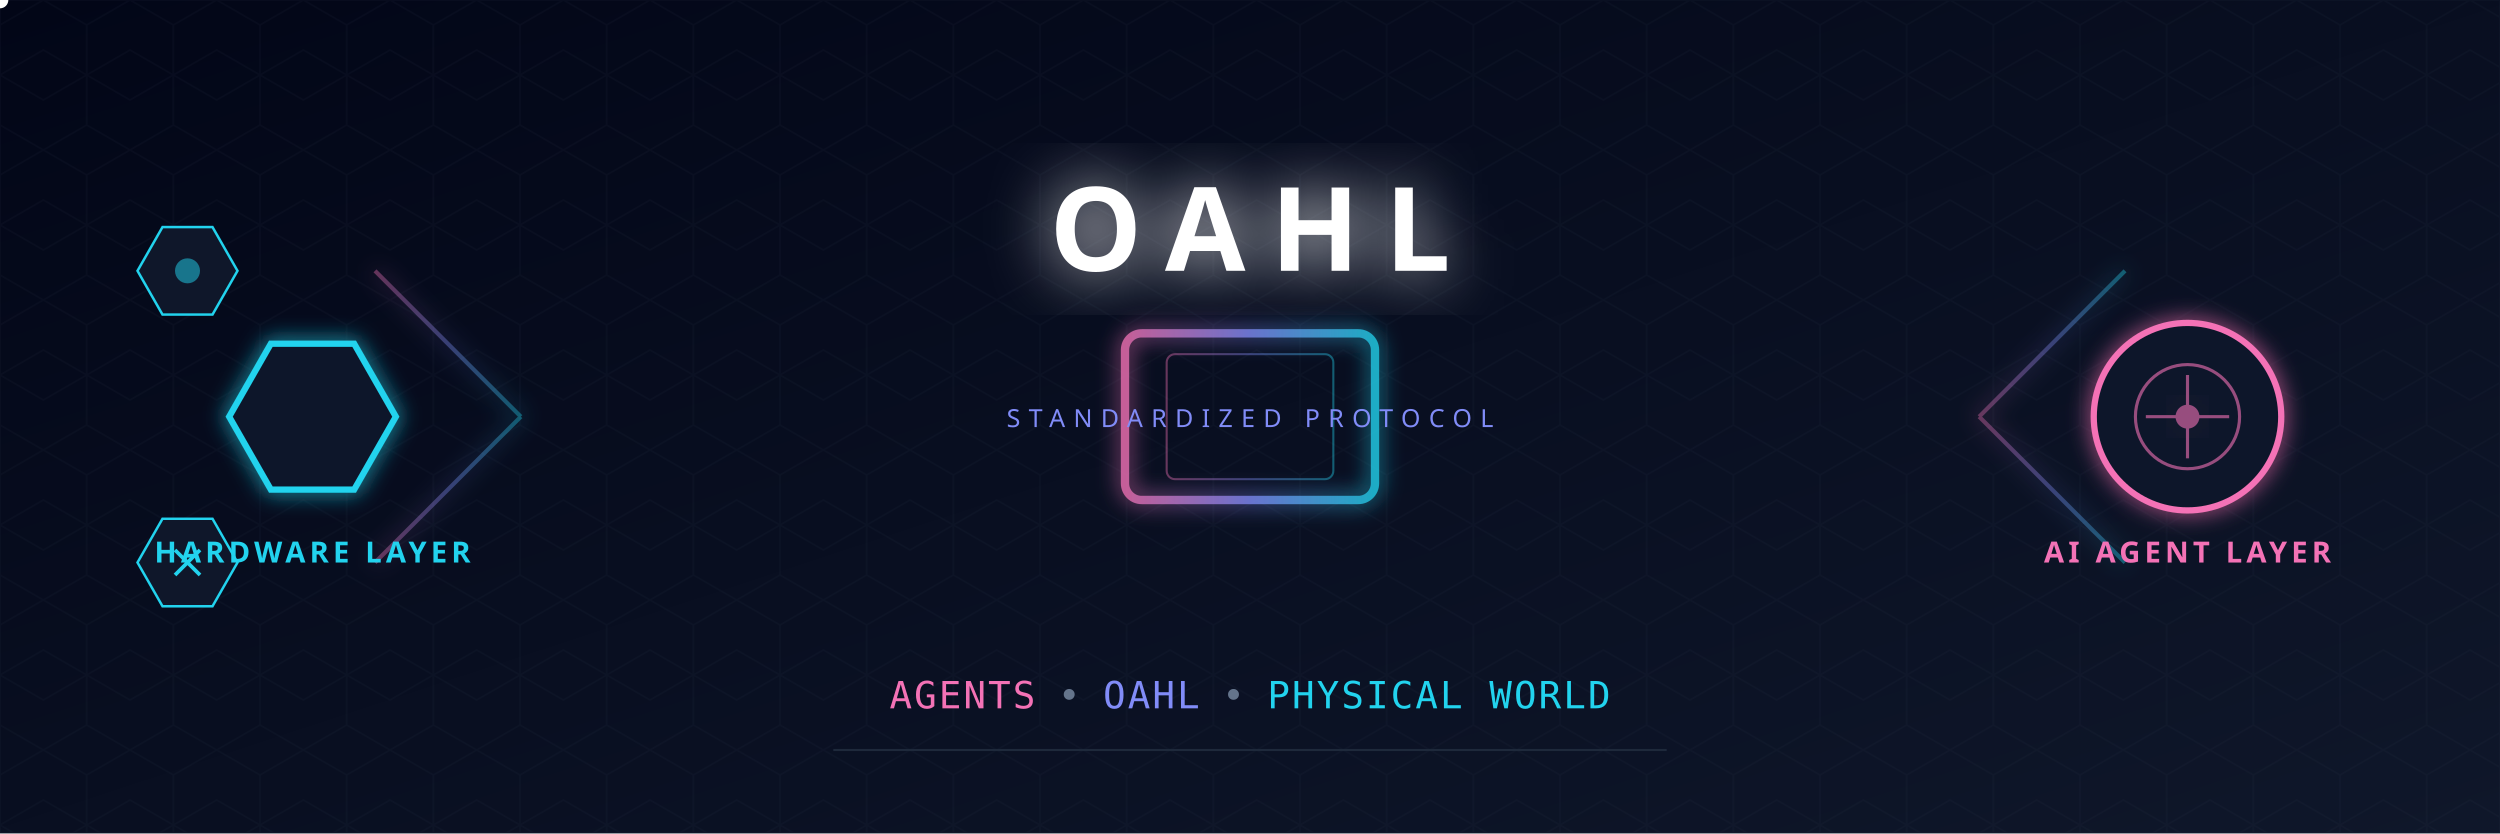
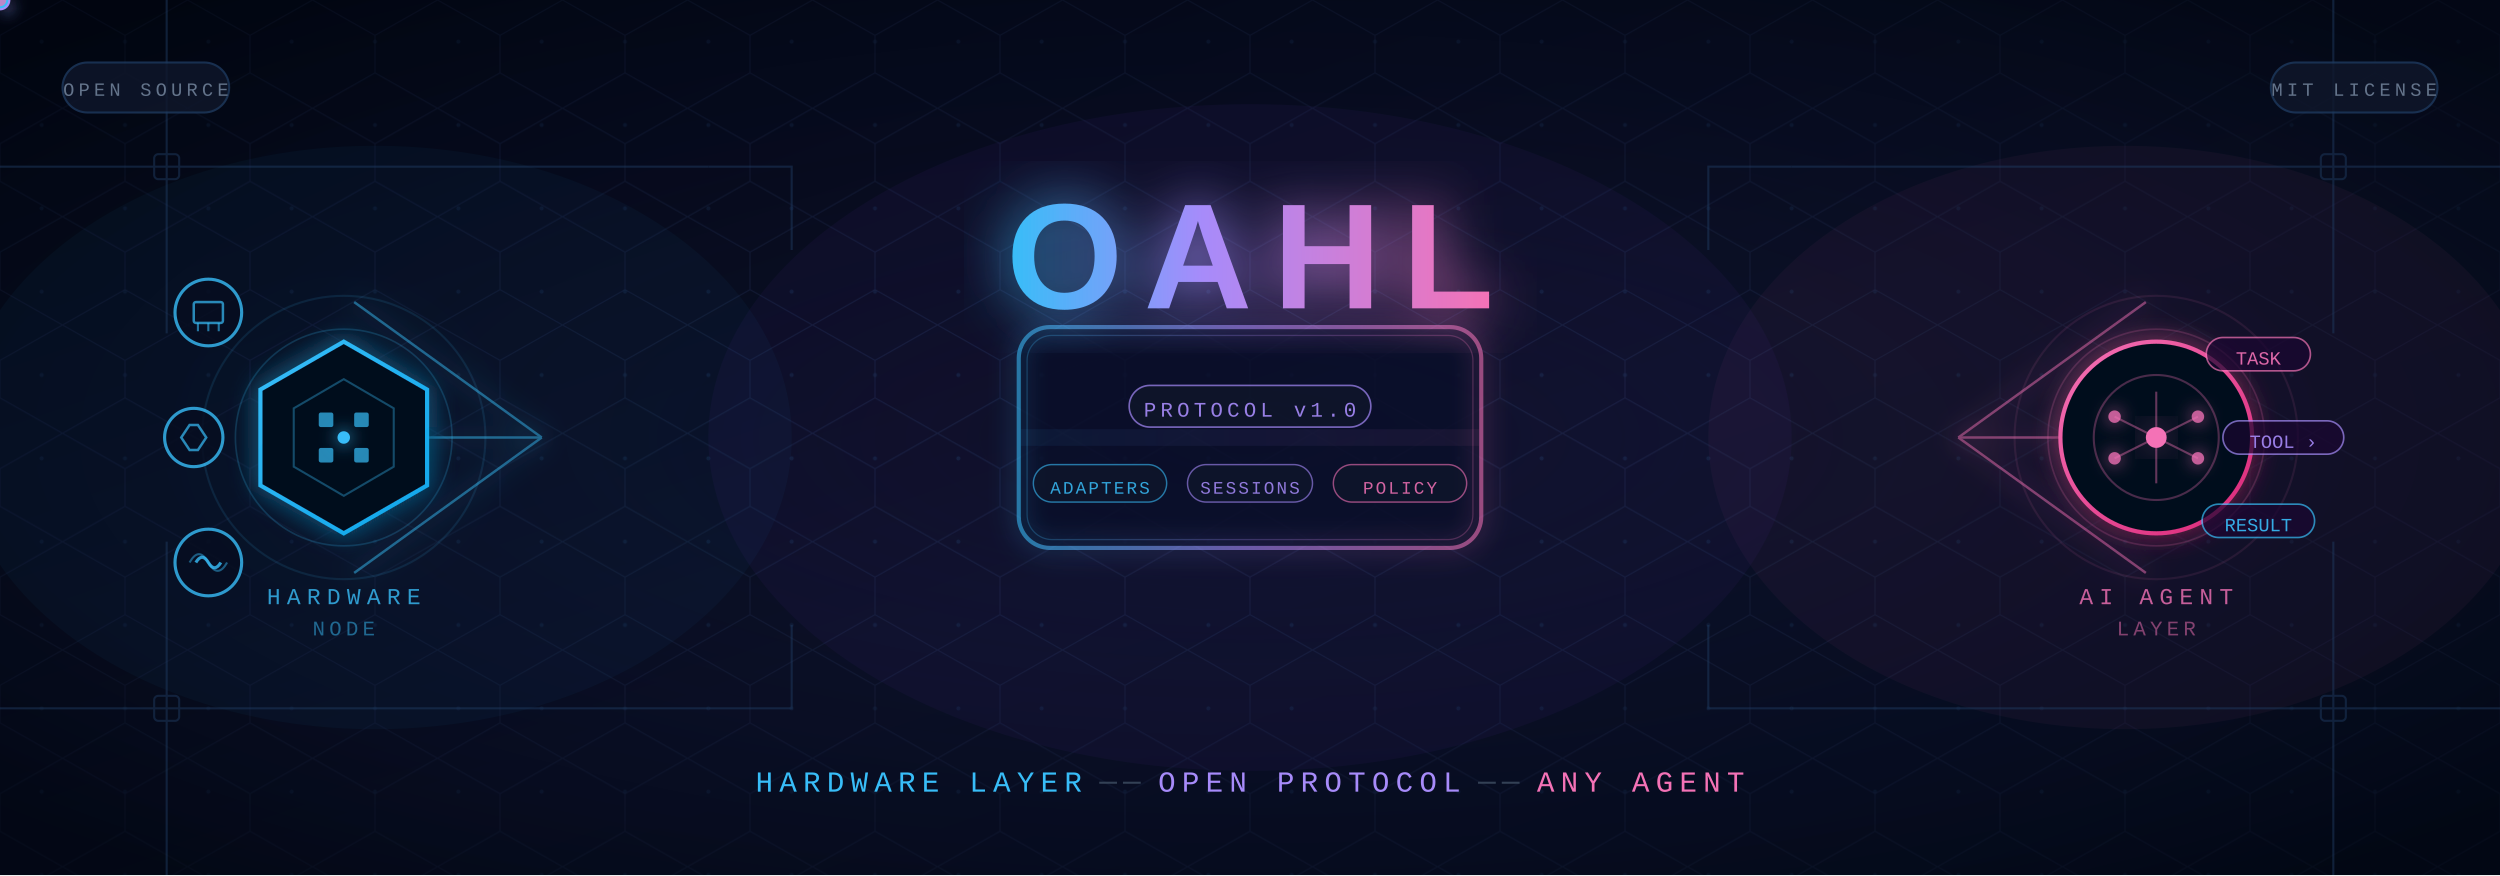
- <svg xmlns="http://www.w3.org/2000/svg" viewBox="0 0 1200 400" width="100%" height="100%">
+ <svg xmlns="http://www.w3.org/2000/svg" viewBox="0 0 1200 420" width="100%" height="100%">
  <defs>
    <linearGradient id="bgGrad" x1="0%" y1="0%" x2="100%" y2="100%">
-       <stop offset="0%" stop-color="#020617" />
-       <stop offset="100%" stop-color="#0f172a" />
+       <stop offset="0%" stop-color="#020510" />
+       <stop offset="55%" stop-color="#0b0f23" />
+       <stop offset="100%" stop-color="#060d1f" />
    </linearGradient>
    <linearGradient id="cyanGrad" x1="0%" y1="0%" x2="100%" y2="100%">
-       <stop offset="0%" stop-color="#22d3ee" />
-       <stop offset="100%" stop-color="#0891b2" />
+       <stop offset="0%" stop-color="#38bdf8" />
+       <stop offset="100%" stop-color="#0ea5e9" />
+     </linearGradient>
+     <linearGradient id="purpleGrad" x1="0%" y1="0%" x2="100%" y2="100%">
+       <stop offset="0%" stop-color="#a78bfa" />
+       <stop offset="100%" stop-color="#7c3aed" />
    </linearGradient>
    <linearGradient id="pinkGrad" x1="0%" y1="0%" x2="100%" y2="100%">
      <stop offset="0%" stop-color="#f472b6" />
      <stop offset="100%" stop-color="#db2777" />
    </linearGradient>
    <linearGradient id="bridgeGrad" x1="0%" y1="0%" x2="100%" y2="0%">
-       <stop offset="0%" stop-color="#f472b6" />
-       <stop offset="50%" stop-color="#818cf8" />
-       <stop offset="100%" stop-color="#22d3ee" />
-     </linearGradient>
-     <filter id="neon" x="-20%" y="-20%" width="140%" height="140%">
-       <feGaussianBlur stdDeviation="5" result="blur" />
-       <feComposite in="SourceGraphic" in2="blur" operator="over" />
-     </filter>
-     <filter id="heavyGlow" x="-50%" y="-50%" width="200%" height="200%">
-       <feGaussianBlur stdDeviation="15" result="blur" />
-       <feComposite in="SourceGraphic" in2="blur" operator="over" />
-     </filter>
+       <stop offset="0%" stop-color="#38bdf8" />
+       <stop offset="48%" stop-color="#a78bfa" />
+       <stop offset="100%" stop-color="#f472b6" />
+     </linearGradient>
+     <linearGradient id="bridgeGradV" x1="0%" y1="0%" x2="0%" y2="100%">
+       <stop offset="0%" stop-color="#a78bfa" stop-opacity="0.8" />
+       <stop offset="100%" stop-color="#a78bfa" stop-opacity="0" />
+     </linearGradient>
+     <linearGradient id="titleGrad" x1="0%" y1="0%" x2="100%" y2="0%">
+       <stop offset="0%" stop-color="#38bdf8" />
+       <stop offset="40%" stop-color="#a78bfa" />
+       <stop offset="100%" stop-color="#f472b6" />
+     </linearGradient>
+     <filter id="softGlow" x="-30%" y="-30%" width="160%" height="160%">
+       <feGaussianBlur in="SourceGraphic" stdDeviation="6" result="blur" />
+       <feComposite in="SourceGraphic" in2="blur" operator="over" />
+     </filter>
+     <filter id="titleGlow" x="-10%" y="-40%" width="120%" height="180%">
+       <feGaussianBlur in="SourceGraphic" stdDeviation="14" result="blur" />
+       <feComposite in="SourceGraphic" in2="blur" operator="over" />
+     </filter>
+     <filter id="nodeGlow" x="-50%" y="-50%" width="200%" height="200%">
+       <feGaussianBlur in="SourceGraphic" stdDeviation="10" result="blur" />
+       <feComposite in="SourceGraphic" in2="blur" operator="over" />
+     </filter>
+     <filter id="dotGlow" x="-200%" y="-200%" width="500%" height="500%">
+       <feGaussianBlur in="SourceGraphic" stdDeviation="4" result="blur" />
+       <feComposite in="SourceGraphic" in2="blur" operator="over" />
+     </filter>
+     <pattern id="hexGrid" width="60" height="52" patternUnits="userSpaceOnUse">
+       <path d="M30 0 L60 17 L60 35 L30 52 L0 35 L0 17 Z" fill="none" stroke="#1e2a4a" stroke-width="0.6" opacity="0.5" />
+     </pattern>
+     <pattern id="dotPattern" width="40" height="40" patternUnits="userSpaceOnUse">
+       <circle cx="20" cy="20" r="1" fill="#1e3a5f" opacity="0.4" />
+     </pattern>
+     <clipPath id="canvasClip">
+       <rect width="1200" height="420" rx="0" />
+     </clipPath>
  </defs>
-   <rect width="1200" height="400" fill="url(#bgGrad)" />
-   <g opacity="0.1" stroke="#334155" stroke-width="1" fill="none">
-     <pattern id="hexagons" width="52" height="90" patternUnits="userSpaceOnUse" patternTransform="scale(0.8)">
-       <path d="M26 0 L52 15 L52 45 L26 60 L0 45 L0 15 Z" />
-       <path d="M26 30 L52 45 L52 75 L26 90 L0 75 L0 45 Z" />
-     </pattern>
-     <rect width="1200" height="400" fill="url(#hexagons)" />
-   </g>
-   <g stroke="url(#bridgeGrad)" stroke-width="2" fill="none" opacity="0.4" filter="url(#neon)">
-     <path d="M 250 200 C 450 200, 750 200, 950 200" stroke-dasharray="1, 10">
-       <animate attributeName="stroke-dashoffset" from="11" to="0" dur="2s" repeatCount="indefinite" />
-     </path>
-     <path d="M 250 200 L 180 130" />
-     <path d="M 250 200 L 180 270" />
-     <path d="M 950 200 L 1020 130" />
-     <path d="M 950 200 L 1020 270" />
-   </g>
-   <circle r="4" fill="#ffffff" filter="url(#heavyGlow)">
-     <animateMotion path="M 250 200 C 450 200, 750 200, 950 200" dur="3s" repeatCount="indefinite" rotate="auto" />
+   <rect width="1200" height="420" fill="url(#bgGrad)" />
+   <rect width="1200" height="420" fill="url(#dotPattern)" />
+   <rect width="1200" height="420" fill="url(#hexGrid)" />
+   <radialGradient id="centerFocus" cx="50%" cy="50%" r="65%">
+     <stop offset="0%" stop-color="#0f1940" stop-opacity="0" />
+     <stop offset="100%" stop-color="#000510" stop-opacity="0.7" />
+   </radialGradient>
+   <rect width="1200" height="420" fill="url(#centerFocus)" />
+   <ellipse cx="180" cy="210" rx="200" ry="140" fill="#0ea5e9" opacity="0.04" />
+   <ellipse cx="1020" cy="210" rx="200" ry="140" fill="#f472b6" opacity="0.04" />
+   <ellipse cx="600" cy="210" rx="260" ry="160" fill="#7c3aed" opacity="0.05" />
+   <g clip-path="url(#canvasClip)" stroke="#1e3a5f" stroke-width="1" fill="none" opacity="0.5">
+     <line x1="0" y1="80" x2="340" y2="80" />
+     <line x1="860" y1="80" x2="1200" y2="80" />
+     <line x1="0" y1="340" x2="340" y2="340" />
+     <line x1="860" y1="340" x2="1200" y2="340" />
+     <path d="M340 80 L380 80 L380 120" />
+     <path d="M860 80 L820 80 L820 120" />
+     <path d="M340 340 L380 340 L380 300" />
+     <path d="M860 340 L820 340 L820 300" />
+     <line x1="80" y1="0" x2="80" y2="160" />
+     <line x1="80" y1="260" x2="80" y2="420" />
+     <line x1="1120" y1="0" x2="1120" y2="160" />
+     <line x1="1120" y1="260" x2="1120" y2="420" />
+     <rect x="74" y="74" width="12" height="12" rx="2" />
+     <rect x="74" y="334" width="12" height="12" rx="2" />
+     <rect x="1114" y="74" width="12" height="12" rx="2" />
+     <rect x="1114" y="334" width="12" height="12" rx="2" />
+   </g>
+   <path d="M 260 210 C 420 210, 780 210, 940 210" stroke="url(#bridgeGrad)" stroke-width="6" fill="none" opacity="0.15" filter="url(#softGlow)" />
+   <path d="M 260 210 C 420 210, 780 210, 940 210" stroke="url(#bridgeGrad)" stroke-width="1.5" fill="none" opacity="0.7" stroke-dasharray="6 14">
+     <animate attributeName="stroke-dashoffset" from="20" to="0" dur="2.4s" repeatCount="indefinite" />
+   </path>
+   <g stroke="#38bdf8" stroke-width="1.2" fill="none" opacity="0.5" filter="url(#softGlow)">
+     <path d="M 260 210 L 170 145" />
+     <path d="M 260 210 L 140 210" />
+     <path d="M 260 210 L 170 275" />
+   </g>
+   <g stroke="#f472b6" stroke-width="1.2" fill="none" opacity="0.5" filter="url(#softGlow)">
+     <path d="M 940 210 L 1030 145" />
+     <path d="M 940 210 L 1060 210" />
+     <path d="M 940 210 L 1030 275" />
+   </g>
+   <circle r="5" fill="#a78bfa" filter="url(#dotGlow)">
+     <animateMotion path="M 260 210 C 420 210, 780 210, 940 210" dur="2.4s" repeatCount="indefinite" rotate="auto" />
  </circle>
-   <circle r="3" fill="#ffffff" filter="url(#heavyGlow)">
-     <animateMotion path="M 950 200 C 750 200, 450 200, 250 200" dur="4.5s" repeatCount="indefinite" rotate="auto" begin="1s" />
+   <circle r="4" fill="#38bdf8" filter="url(#dotGlow)">
+     <animateMotion path="M 940 210 C 780 210, 420 210, 260 210" dur="3.2s" repeatCount="indefinite" rotate="auto" begin="1.2s" />
  </circle>
-   <g transform="translate(150, 200)">
-     <path d="M -40 0 L -20 -35 L 20 -35 L 40 0 L 20 35 L -20 35 Z" fill="#0f172a" stroke="#22d3ee" stroke-width="3" filter="url(#neon)" />
-     <g transform="translate(-60, -70) scale(0.6)">
-       <path d="M -40 0 L -20 -35 L 20 -35 L 40 0 L 20 35 L -20 35 Z" fill="#0f172a" stroke="#22d3ee" stroke-width="2" />
-       <circle cx="0" cy="0" r="10" fill="#22d3ee" opacity="0.5" />
-     </g>
-     <g transform="translate(-60, 70) scale(0.6)">
-       <path d="M -40 0 L -20 -35 L 20 -35 L 40 0 L 20 35 L -20 35 Z" fill="#0f172a" stroke="#22d3ee" stroke-width="2" />
-       <path d="M -10 -10 L 10 10 M -10 10 L 10 -10" stroke="#22d3ee" stroke-width="3" />
-     </g>
-     <text y="70" font-family="sans-serif" font-weight="bold" font-size="14" fill="#22d3ee" text-anchor="middle" letter-spacing="2">HARDWARE LAYER</text>
-   </g>
-   <g transform="translate(1050, 200)">
-     <circle r="45" fill="#0f172a" stroke="#f472b6" stroke-width="3" filter="url(#neon)">
-       <animate attributeName="stroke-width" values="3;5;3" dur="3s" repeatCount="indefinite" />
+   <circle r="3" fill="#f472b6" filter="url(#dotGlow)" opacity="0.7">
+     <animateMotion path="M 260 210 C 420 210, 780 210, 940 210" dur="2.4s" repeatCount="indefinite" rotate="auto" begin="0.8s" />
+   </circle>
+   <g transform="translate(165, 210)">
+     <circle r="68" fill="none" stroke="#38bdf8" stroke-width="1" opacity="0.12" filter="url(#nodeGlow)" />
+     <circle r="52" fill="none" stroke="#38bdf8" stroke-width="0.8" opacity="0.2" />
+     <path d="M0 -46 L40 -23 L40 23 L0 46 L-40 23 L-40 -23 Z" fill="#060d1f" stroke="url(#cyanGrad)" stroke-width="2" filter="url(#softGlow)" />
+     <path d="M0 -28 L24 -14 L24 14 L0 28 L-24 14 L-24 -14 Z" fill="none" stroke="#38bdf8" stroke-width="1" opacity="0.35" />
+     <g fill="#38bdf8" opacity="0.7">
+       <rect x="-12" y="-12" width="7" height="7" rx="1" />
+       <rect x="5" y="-12" width="7" height="7" rx="1" />
+       <rect x="-12" y="5" width="7" height="7" rx="1" />
+       <rect x="5" y="5" width="7" height="7" rx="1" />
+     </g>
+     <circle r="3" fill="#38bdf8" filter="url(#dotGlow)">
+       <animate attributeName="opacity" values="1;0.3;1" dur="2s" repeatCount="indefinite" />
    </circle>
-     <g stroke="#f472b6" stroke-width="1.5" opacity="0.6">
-       <circle r="25" fill="none" />
-       <path d="M -20 0 L 20 0 M 0 -20 L 0 20" />
-       <circle r="5" fill="#f472b6" filter="url(#heavyGlow)">
-         <animate attributeName="opacity" values="1;0.4;1" dur="1.5s" repeatCount="indefinite" />
-       </circle>
-     </g>
-     <text y="70" font-family="sans-serif" font-weight="bold" font-size="14" fill="#f472b6" text-anchor="middle" letter-spacing="2">AI AGENT LAYER</text>
-   </g>
-   <g transform="translate(600, 200)">
-     <g opacity="0.8">
-       <rect x="-60" y="-40" width="120" height="80" rx="8" fill="none" stroke="url(#bridgeGrad)" stroke-width="4" filter="url(#neon)">
-         <animate attributeName="stroke-width" values="4;2;4" dur="4s" repeatCount="indefinite" />
-       </rect>
-       <rect x="-40" y="-30" width="80" height="60" rx="4" fill="none" stroke="url(#bridgeGrad)" stroke-width="1" opacity="0.5" />
-     </g>
-     <text y="-70" font-family="sans-serif" font-weight="900" font-size="56" fill="#ffffff" text-anchor="middle" letter-spacing="12" filter="url(#heavyGlow)">OAHL</text>
-     <text y="5" font-family="sans-serif" font-weight="200" font-size="12" fill="#818cf8" text-anchor="middle" letter-spacing="4">STANDARDIZED PROTOCOL</text>
-   </g>
-   <g transform="translate(600, 340)">
-     <text font-family="monospace" font-size="18" fill="#94a3b8" text-anchor="middle" letter-spacing="1">
-       <tspan fill="#f472b6">AGENTS</tspan>
-       <tspan fill="#64748b"> • </tspan>
-       <tspan fill="#818cf8">OAHL</tspan>
-       <tspan fill="#64748b"> • </tspan>
-       <tspan fill="#22d3ee">PHYSICAL WORLD</tspan>
+     <g transform="translate(-65, -60)">
+       <circle r="16" fill="#060d1f" stroke="#38bdf8" stroke-width="1.5" opacity="0.8" />
+       <rect x="-7" y="-5" width="14" height="10" rx="1" fill="none" stroke="#38bdf8" stroke-width="1.2" opacity="0.7" />
+       <line x1="-5" y1="5" x2="-5" y2="9" stroke="#38bdf8" stroke-width="1" opacity="0.6" />
+       <line x1="0" y1="5" x2="0" y2="9" stroke="#38bdf8" stroke-width="1" opacity="0.6" />
+       <line x1="5" y1="5" x2="5" y2="9" stroke="#38bdf8" stroke-width="1" opacity="0.6" />
+     </g>
+     <g transform="translate(-72, 0)">
+       <circle r="14" fill="#060d1f" stroke="#38bdf8" stroke-width="1.5" opacity="0.8" />
+       <path d="M-6 0 L-2 -6 L2 -6 L6 0 L2 6 L-2 6Z" fill="none" stroke="#38bdf8" stroke-width="1.2" opacity="0.7" />
+     </g>
+     <g transform="translate(-65, 60)">
+       <circle r="16" fill="#060d1f" stroke="#38bdf8" stroke-width="1.5" opacity="0.8" />
+       <path d="M-6 0 Q-3 -5 0 0 Q3 5 6 0" fill="none" stroke="#38bdf8" stroke-width="1.5" opacity="0.8" />
+       <path d="M-9 0 Q-4.5 -8 0 0 Q4.5 8 9 0" fill="none" stroke="#38bdf8" stroke-width="1" opacity="0.45" />
+     </g>
+     <text y="80" font-family="'Courier New', Courier, monospace" font-size="11" fill="#38bdf8" text-anchor="middle" letter-spacing="3" opacity="0.8">HARDWARE</text>
+     <text y="95" font-family="'Courier New', Courier, monospace" font-size="10" fill="#38bdf8" text-anchor="middle" letter-spacing="2" opacity="0.5">NODE</text>
+   </g>
+   <g transform="translate(1035, 210)">
+     <circle r="68" fill="none" stroke="#f472b6" stroke-width="1" opacity="0.1" filter="url(#nodeGlow)">
+       <animate attributeName="r" values="68;74;68" dur="3s" repeatCount="indefinite" />
+       <animate attributeName="opacity" values="0.1;0.2;0.1" dur="3s" repeatCount="indefinite" />
+     </circle>
+     <circle r="52" fill="none" stroke="#f472b6" stroke-width="0.8" opacity="0.2" />
+     <circle r="46" fill="#060d1f" stroke="url(#pinkGrad)" stroke-width="2" filter="url(#softGlow)" />
+     <circle r="30" fill="none" stroke="#f472b6" stroke-width="1" opacity="0.3" />
+     <g stroke="#f472b6" stroke-width="1" opacity="0.4">
+       <line x1="-20" y1="-10" x2="0" y2="0" />
+       <line x1="20" y1="-10" x2="0" y2="0" />
+       <line x1="-20" y1="10" x2="0" y2="0" />
+       <line x1="20" y1="10" x2="0" y2="0" />
+       <line x1="0" y1="-22" x2="0" y2="0" />
+       <line x1="0" y1="22" x2="0" y2="0" />
+     </g>
+     <g fill="#f472b6" opacity="0.8">
+       <circle cx="-20" cy="-10" r="3" filter="url(#dotGlow)">
+         <animate attributeName="opacity" values="0.8;0.3;0.8" dur="1.8s" repeatCount="indefinite" begin="0s" />
+       </circle>
+       <circle cx="20" cy="-10" r="3" filter="url(#dotGlow)">
+         <animate attributeName="opacity" values="0.8;0.3;0.8" dur="1.8s" repeatCount="indefinite" begin="0.3s" />
+       </circle>
+       <circle cx="-20" cy="10" r="3" filter="url(#dotGlow)">
+         <animate attributeName="opacity" values="0.8;0.3;0.8" dur="1.8s" repeatCount="indefinite" begin="0.6s" />
+       </circle>
+       <circle cx="20" cy="10" r="3" filter="url(#dotGlow)">
+         <animate attributeName="opacity" values="0.8;0.3;0.8" dur="1.8s" repeatCount="indefinite" begin="0.9s" />
+       </circle>
+     </g>
+     <circle r="5" fill="#f472b6" filter="url(#nodeGlow)">
+       <animate attributeName="opacity" values="1;0.4;1" dur="1.5s" repeatCount="indefinite" />
+     </circle>
+     <g transform="translate(42, -40)">
+       <rect x="-18" y="-8" width="50" height="16" rx="8" fill="#1a0630" stroke="#f472b6" stroke-width="0.8" opacity="0.7" />
+       <text x="7" y="5" font-family="'Courier New', Courier, monospace" font-size="9" fill="#f472b6" text-anchor="middle" opacity="0.9">TASK</text>
+     </g>
+     <g transform="translate(54, 0)">
+       <rect x="-22" y="-8" width="58" height="16" rx="8" fill="#1a0630" stroke="#a78bfa" stroke-width="0.8" opacity="0.7" />
+       <text x="7" y="5" font-family="'Courier New', Courier, monospace" font-size="9" fill="#a78bfa" text-anchor="middle" opacity="0.9">TOOL ›</text>
+     </g>
+     <g transform="translate(42, 40)">
+       <rect x="-20" y="-8" width="54" height="16" rx="8" fill="#1a0630" stroke="#38bdf8" stroke-width="0.8" opacity="0.7" />
+       <text x="7" y="5" font-family="'Courier New', Courier, monospace" font-size="9" fill="#38bdf8" text-anchor="middle" opacity="0.9">RESULT</text>
+     </g>
+     <text y="80" font-family="'Courier New', Courier, monospace" font-size="11" fill="#f472b6" text-anchor="middle" letter-spacing="3" opacity="0.8">AI AGENT</text>
+     <text y="95" font-family="'Courier New', Courier, monospace" font-size="10" fill="#f472b6" text-anchor="middle" letter-spacing="2" opacity="0.5">LAYER</text>
+   </g>
+   <g transform="translate(600, 210)">
+     <rect x="-110" y="-52" width="220" height="104" rx="14" fill="#0a0f2a" fill-opacity="0.85" stroke="none" />
+     <rect x="-111" y="-53" width="222" height="106" rx="15" fill="none" stroke="url(#bridgeGrad)" stroke-width="2" opacity="0.6" filter="url(#softGlow)">
+       <animate attributeName="opacity" values="0.6;0.9;0.6" dur="4s" repeatCount="indefinite" />
+     </rect>
+     <rect x="-107" y="-49" width="214" height="98" rx="12" fill="none" stroke="url(#bridgeGrad)" stroke-width="0.6" opacity="0.25" />
+     <rect x="-110" y="-4" width="220" height="8" rx="0" fill="url(#bridgeGrad)" fill-opacity="0.06" />
+     <text y="-62" font-family="'Arial Black', 'Arial', sans-serif" font-weight="900" font-size="72" fill="url(#titleGrad)" text-anchor="middle" letter-spacing="10" filter="url(#titleGlow)">OAHL</text>
+     <g transform="translate(0, -15)">
+       <rect x="-58" y="-10" width="116" height="20" rx="10" fill="#0f172a" stroke="#a78bfa" stroke-width="0.8" opacity="0.7" />
+       <text y="5" font-family="'Courier New', Courier, monospace" font-size="10" fill="#a78bfa" text-anchor="middle" letter-spacing="2" opacity="0.9">PROTOCOL v1.0</text>
+     </g>
+     <g transform="translate(0, 22)">
+       <rect x="-104" y="-9" width="64" height="18" rx="9" fill="#0f172a" stroke="#38bdf8" stroke-width="0.7" opacity="0.6" />
+       <text x="-72" y="5" font-family="'Courier New', Courier, monospace" font-size="8.5" fill="#38bdf8" text-anchor="middle" letter-spacing="1" opacity="0.85">ADAPTERS</text>
+       <rect x="-30" y="-9" width="60" height="18" rx="9" fill="#0f172a" stroke="#a78bfa" stroke-width="0.7" opacity="0.6" />
+       <text x="0" y="5" font-family="'Courier New', Courier, monospace" font-size="8.5" fill="#a78bfa" text-anchor="middle" letter-spacing="1" opacity="0.85">SESSIONS</text>
+       <rect x="40" y="-9" width="64" height="18" rx="9" fill="#0f172a" stroke="#f472b6" stroke-width="0.7" opacity="0.6" />
+       <text x="72" y="5" font-family="'Courier New', Courier, monospace" font-size="8.5" fill="#f472b6" text-anchor="middle" letter-spacing="1" opacity="0.85">POLICY</text>
+     </g>
+   </g>
+   <g transform="translate(600, 380)">
+     <text font-family="'Courier New', Courier, monospace" font-size="14" fill="#475569" text-anchor="middle" letter-spacing="3">
+       <tspan fill="#38bdf8" opacity="0.85">HARDWARE LAYER</tspan>
+       <tspan fill="#334155" opacity="0.6">  ──  </tspan>
+       <tspan fill="#a78bfa" opacity="0.85">OPEN PROTOCOL</tspan>
+       <tspan fill="#334155" opacity="0.6">  ──  </tspan>
+       <tspan fill="#f472b6" opacity="0.85">ANY AGENT</tspan>
    </text>
-     <path d="M -200 20 L 200 20" stroke="#1e293b" stroke-width="1" />
+   </g>
+   <g transform="translate(30, 30)">
+     <rect x="0" y="0" width="80" height="24" rx="12" fill="#0f172a" stroke="#1e3a5f" stroke-width="1" opacity="0.8" />
+     <text x="40" y="16" font-family="'Courier New', Courier, monospace" font-size="9" fill="#64748b" text-anchor="middle" letter-spacing="2">OPEN SOURCE</text>
+   </g>
+   <g transform="translate(1090, 30)">
+     <rect x="0" y="0" width="80" height="24" rx="12" fill="#0f172a" stroke="#1e3a5f" stroke-width="1" opacity="0.8" />
+     <text x="40" y="16" font-family="'Courier New', Courier, monospace" font-size="9" fill="#64748b" text-anchor="middle" letter-spacing="2">MIT LICENSE</text>
  </g>
</svg>
